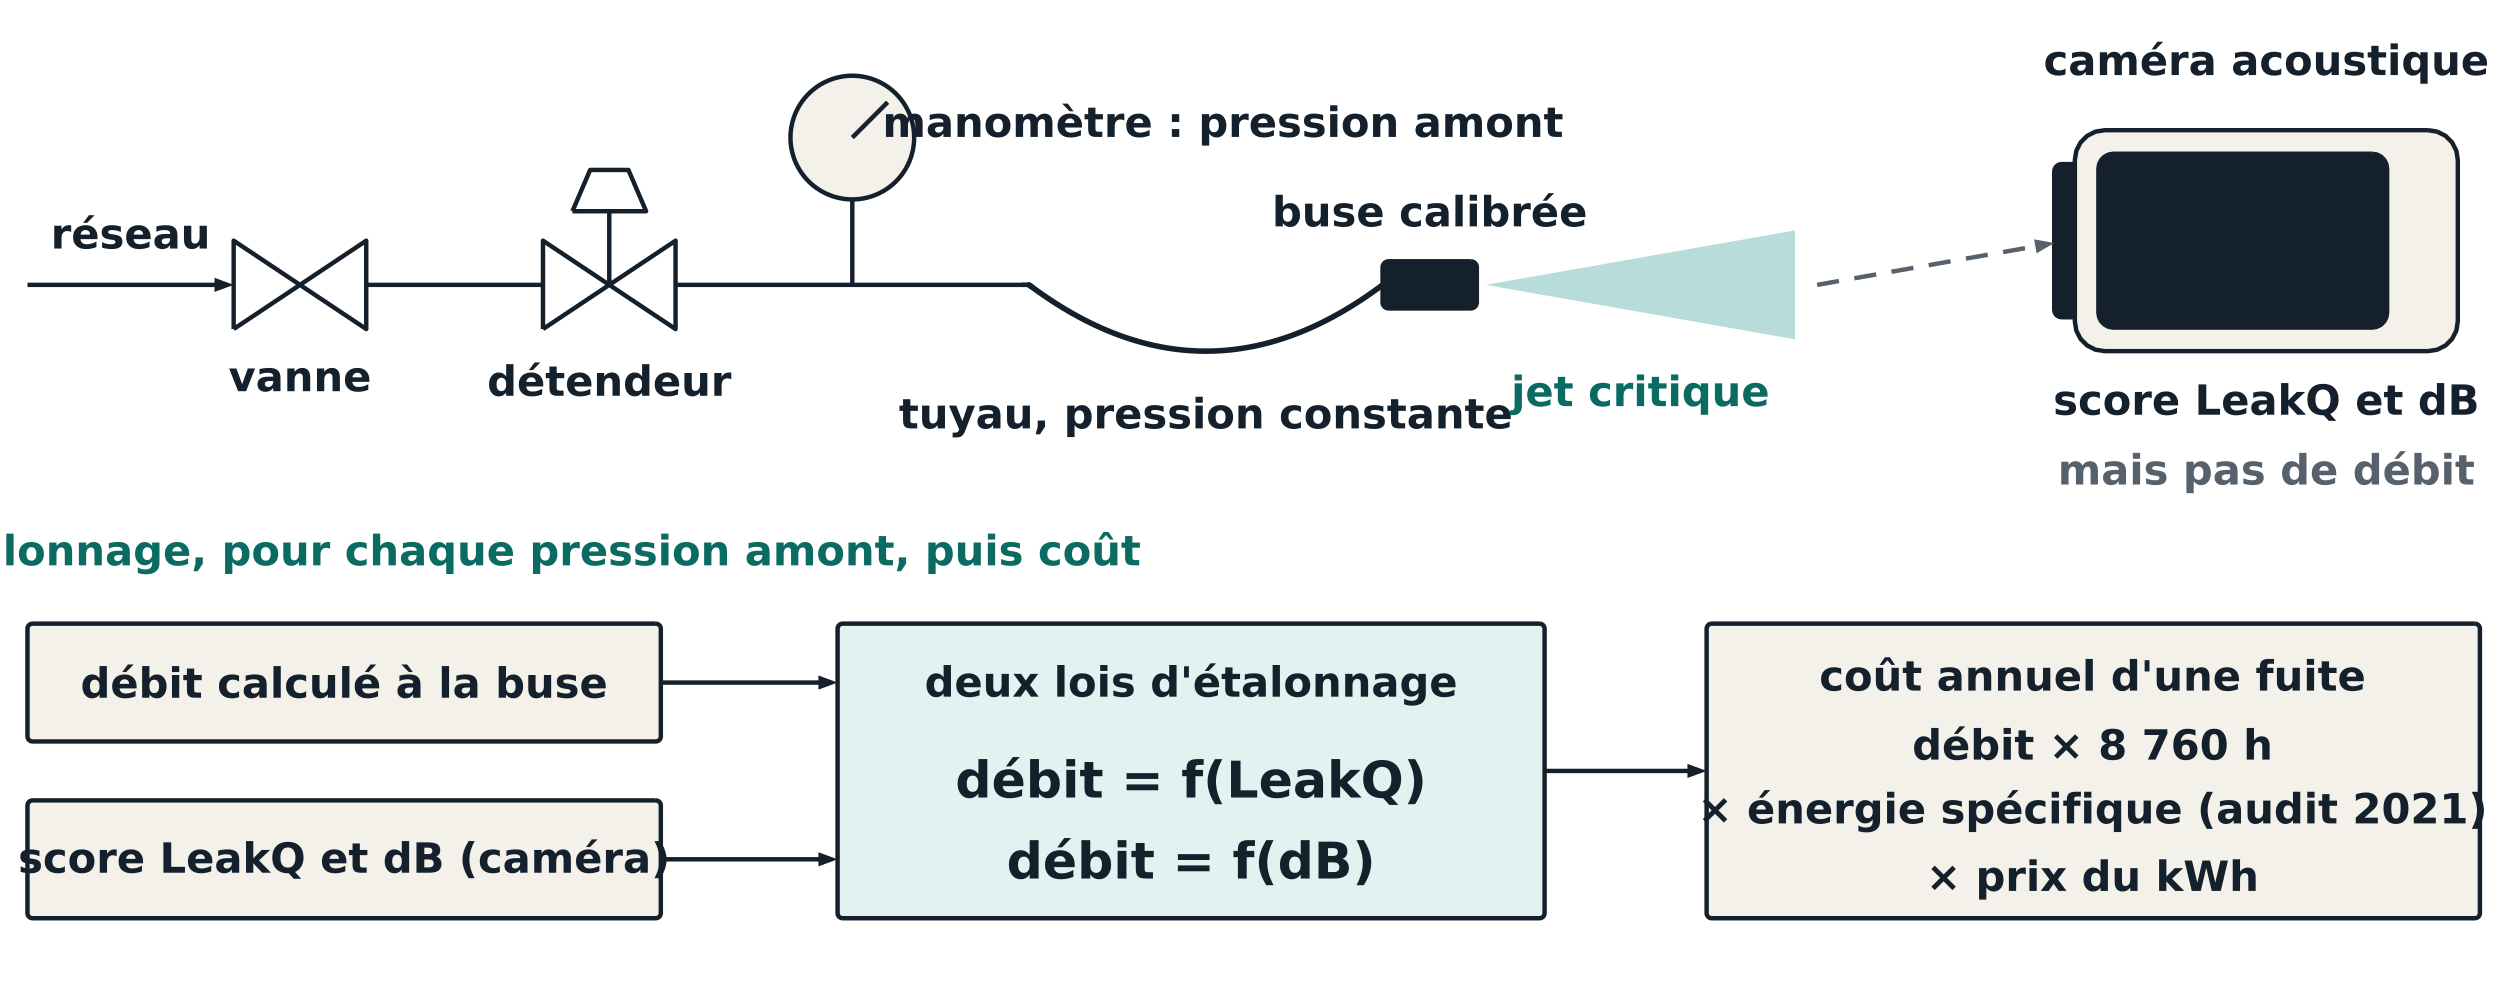
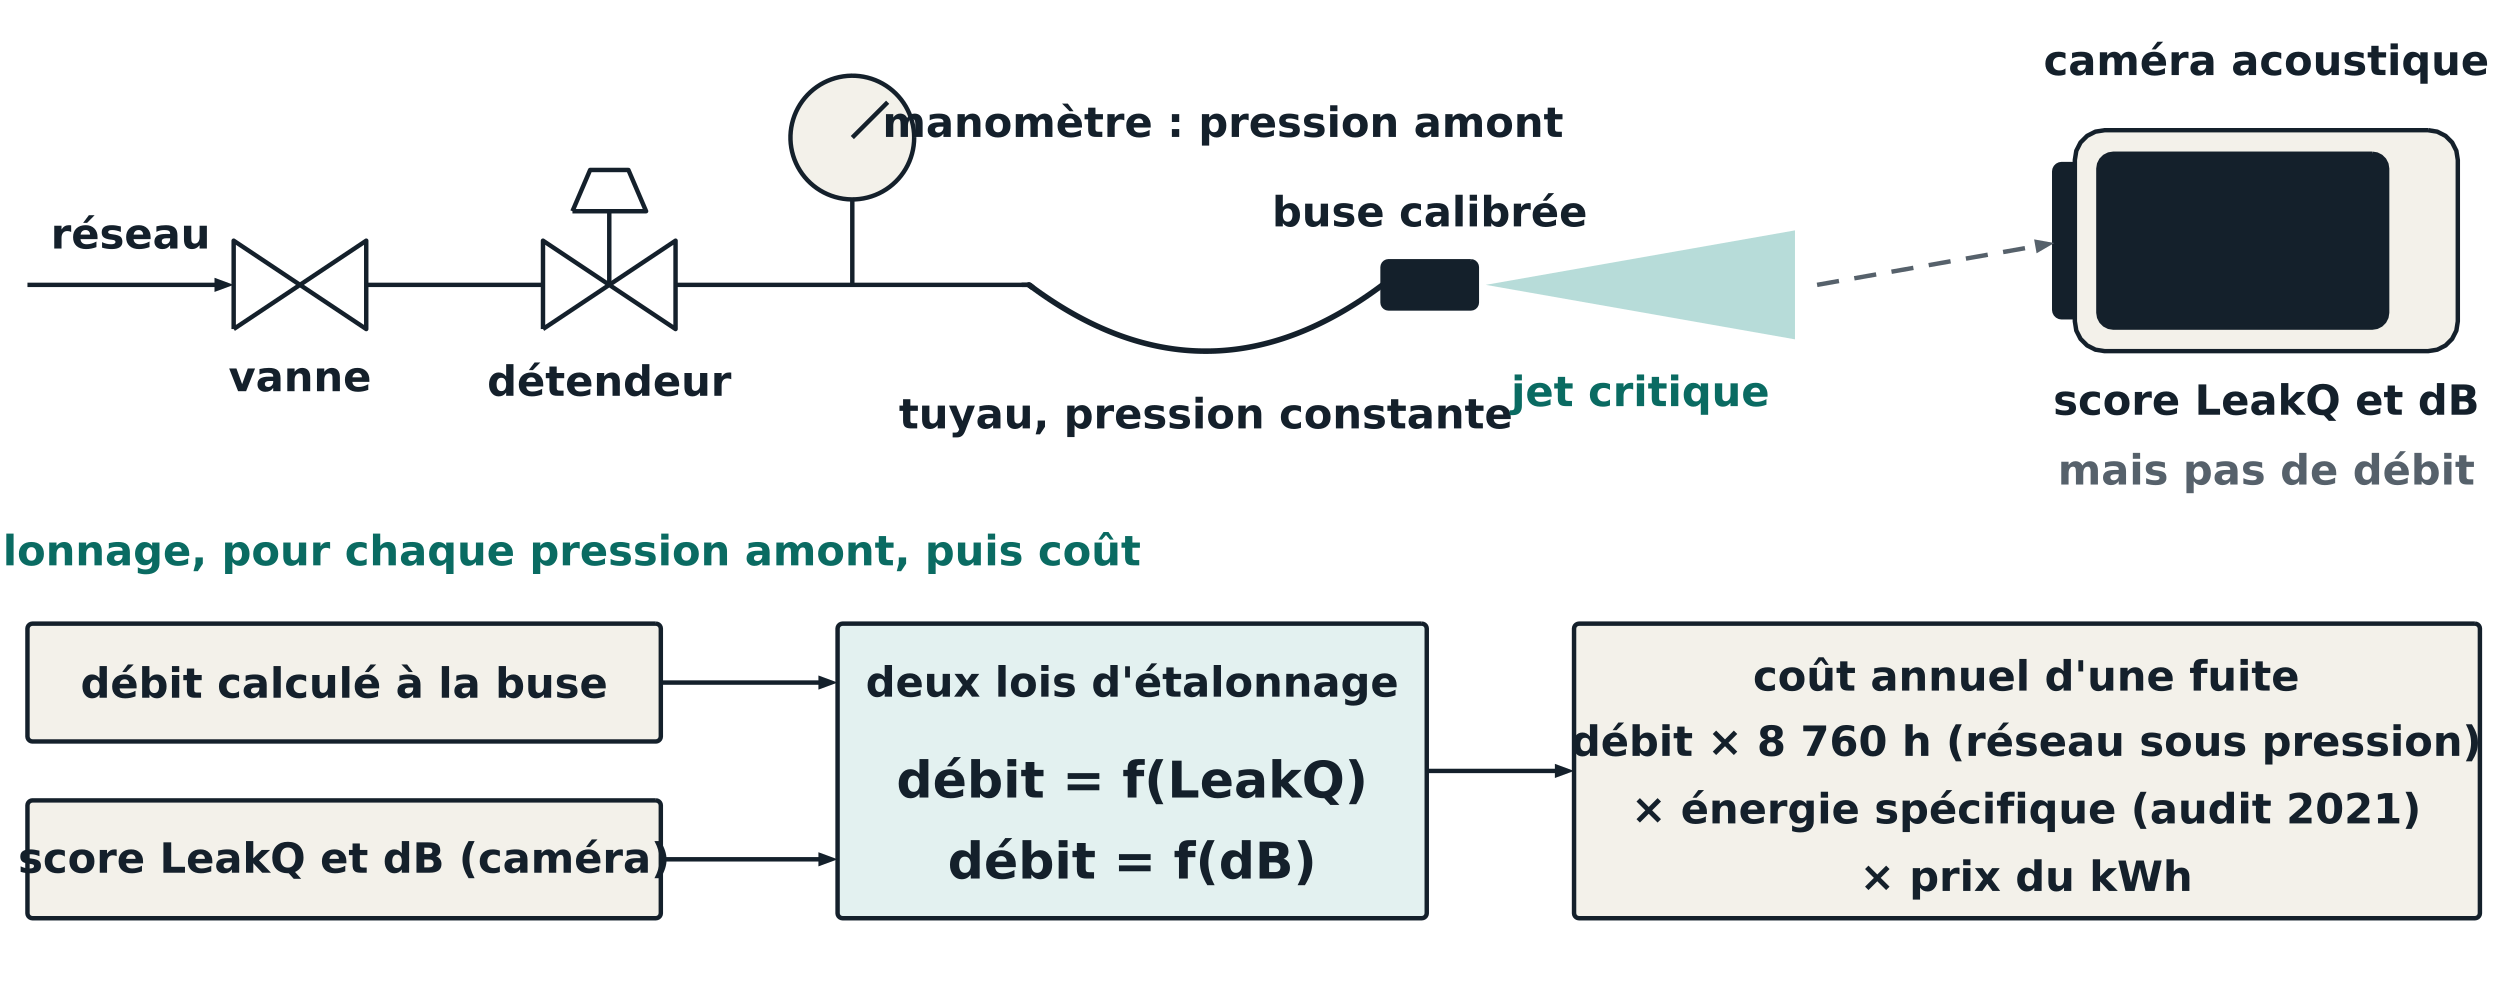
<svg xmlns="http://www.w3.org/2000/svg" viewBox="0 0 1680 660" class="tf-figure" width="1680" height="660" style="aspect-ratio: 1680 / 660" data-viewbox="0 0 1680 660" data-min-text="28" data-slot="1680x660" preserveAspectRatio="xMinYMin meet" role="img" aria-label="Banc d'étalonnage en schéma de principe : réseau d'air comprimé, vanne, détendeur, manomètre de pression amont, tuyau à pression constante, buse calibrée et jet critique, observé par une caméra acoustique qui donne un score LeakQ et des décibels mais pas de débit. En dessous, l'étalonnage : pour chaque pression amont, le débit calculé à la buse et les indications de la caméra donnent deux lois, débit en fonction du score LeakQ et débit en fonction des décibels, puis le coût annuel d'une fuite : débit fois 8 760 heures fois énergie spécifique de l'audit 2021 fois prix du kWh.">
  <defs>
    <style type="text/css">.tf-figure *{stroke-linejoin: round; stroke-linecap: butt}</style>
  </defs>
  <g id="tf-leak-bench-figure_1">
    <g id="tf-leak-bench-patch_1">
      <path d="M 0 660  L 1680 660  L 1680 0  L 0 0  L 0 660  z " style="fill: none; opacity: 0" />
    </g>
    <g id="tf-leak-bench-axes_1">
      <g id="tf-leak-bench-tf-line--0" class="tf-line">
        <path d="M 246.109 191.425  L 364.887 191.425  " clip-path="url(#tf-leak-bench-pf0071cb59c)" style="fill: none; stroke: var(--ink, #14202B); stroke-width: 2.987" />
      </g>
      <g id="tf-leak-bench-tf-line--1" class="tf-line">
        <path d="M 409.429 191.425  L 409.429 141.935  " clip-path="url(#tf-leak-bench-pf0071cb59c)" style="fill: none; stroke: var(--ink, #14202B); stroke-width: 2.987" />
      </g>
      <g id="tf-leak-bench-tf-line--2" class="tf-line">
        <path d="M 453.971 191.425  L 691.527 191.425  " clip-path="url(#tf-leak-bench-pf0071cb59c)" style="fill: none; stroke: var(--ink, #14202B); stroke-width: 2.987" />
      </g>
      <g id="tf-leak-bench-tf-line--3" class="tf-line">
        <path d="M 572.749 191.425  L 572.749 134.016  " clip-path="url(#tf-leak-bench-pf0071cb59c)" style="fill: none; stroke: var(--ink, #14202B); stroke-width: 2.987" />
      </g>
      <g id="tf-leak-bench-tf-cable--4" class="tf-cable">
        <path d="M 691.527 191.425  L 693.524 192.91  L 695.52 194.37  L 697.516 195.804  L 699.512 197.213  L 701.509 198.597  L 703.505 199.956  L 705.501 201.289  L 707.497 202.598  L 709.494 203.881  L 711.49 205.139  L 713.486 206.372  L 715.483 207.58  L 717.479 208.763  L 719.475 209.92  L 721.471 211.053  L 723.468 212.16  L 725.464 213.242  L 727.46 214.299  L 729.456 215.33  L 731.453 216.337  L 733.449 217.318  L 735.445 218.274  L 737.442 219.206  L 739.438 220.111  L 741.434 220.992  L 743.43 221.848  L 745.427 222.678  L 747.423 223.483  L 749.419 224.263  L 751.415 225.018  L 753.412 225.748  L 755.408 226.452  L 757.404 227.132  L 759.401 227.786  L 761.397 228.415  L 763.393 229.019  L 765.389 229.598  L 767.386 230.151  L 769.382 230.68  L 771.378 231.183  L 773.374 231.661  L 775.371 232.114  L 777.367 232.542  L 779.363 232.945  L 781.36 233.322  L 783.356 233.674  L 785.352 234.001  L 787.348 234.303  L 789.345 234.58  L 791.341 234.832  L 793.337 235.058  L 795.333 235.26  L 797.33 235.436  L 799.326 235.587  L 801.322 235.712  L 803.319 235.813  L 805.315 235.889  L 807.311 235.939  L 809.307 235.964  L 811.304 235.964  L 813.3 235.939  L 815.296 235.889  L 817.292 235.813  L 819.289 235.712  L 821.285 235.587  L 823.281 235.436  L 825.277 235.26  L 827.274 235.058  L 829.27 234.832  L 831.266 234.58  L 833.263 234.303  L 835.259 234.001  L 837.255 233.674  L 839.251 233.322  L 841.248 232.945  L 843.244 232.542  L 845.24 232.114  L 847.236 231.661  L 849.233 231.183  L 851.229 230.68  L 853.225 230.151  L 855.222 229.598  L 857.218 229.019  L 859.214 228.415  L 861.21 227.786  L 863.207 227.132  L 865.203 226.452  L 867.199 225.748  L 869.195 225.018  L 871.192 224.263  L 873.188 223.483  L 875.184 222.678  L 877.181 221.848  L 879.177 220.992  L 881.173 220.111  L 883.169 219.206  L 885.166 218.274  L 887.162 217.318  L 889.158 216.337  L 891.154 215.33  L 893.151 214.299  L 895.147 213.242  L 897.143 212.16  L 899.14 211.053  L 901.136 209.92  L 903.132 208.763  L 905.128 207.58  L 907.125 206.372  L 909.121 205.139  L 911.117 203.881  L 913.113 202.598  L 915.11 201.289  L 917.106 199.956  L 919.102 198.597  L 921.099 197.213  L 923.095 195.804  L 925.091 194.37  L 927.087 192.91  L 929.084 191.425  " clip-path="url(#tf-leak-bench-pf0071cb59c)" style="fill: none; stroke: var(--ink, #14202B); stroke-width: 3.733" />
      </g>
      <g id="tf-leak-bench-tf-line--38" class="tf-line">
        <path d="M 691.527 191.425  L 687.047 191.425  " clip-path="url(#tf-leak-bench-pf0071cb59c)" style="fill: none; stroke: var(--ink, #14202B); stroke-width: 2.987; stroke-linecap: round" />
      </g>
      <g id="tf-leak-bench-tf-cable--39" class="tf-cable">
        <path d="M 691.527 191.425  L 693.524 192.91  " clip-path="url(#tf-leak-bench-pf0071cb59c)" style="fill: none; stroke: var(--ink, #14202B); stroke-width: 3.733; stroke-linecap: round" />
      </g>
      <g id="tf-leak-bench-tf-polygon--5" class="tf-polygon">
        <path d="M 157.025 221.12  L 157.025 161.731  L 246.109 221.12  L 246.109 161.731  L 157.025 221.12  " clip-path="url(#tf-leak-bench-pf0071cb59c)" style="fill: none; stroke: var(--ink, #14202B); stroke-width: 2.987" />
      </g>
      <g id="tf-leak-bench-tf-polygon--6" class="tf-polygon">
        <path d="M 364.887 221.12  L 364.887 161.731  L 453.971 221.12  L 453.971 161.731  L 364.887 221.12  " clip-path="url(#tf-leak-bench-pf0071cb59c)" style="fill: none; stroke: var(--ink, #14202B); stroke-width: 2.987" />
      </g>
      <g id="tf-leak-bench-tf-polygon--7" class="tf-polygon">
        <path d="M 384.684 141.935  L 434.175 141.935  L 422.297 114.22  L 396.561 114.22  L 384.684 141.935  " clip-path="url(#tf-leak-bench-pf0071cb59c)" style="fill: none; stroke: var(--ink, #14202B); stroke-width: 2.987" />
      </g>
      <g id="tf-leak-bench-tf-circle--8" class="tf-circle">
        <path d="M 614.321 92.444  L 614.231 89.696  L 613.958 86.961  L 613.506 84.249  L 612.875 81.573  L 612.069 78.945  L 611.091 76.376  L 609.945 73.877  L 608.637 71.459  L 607.171 69.133  L 605.556 66.909  L 603.796 64.797  L 601.901 62.806  L 599.879 60.944  L 597.737 59.22  L 595.487 57.641  L 593.137 56.214  L 590.698 54.946  L 588.181 53.841  L 585.596 52.906  L 582.955 52.143  L 580.269 51.557  L 577.55 51.149  L 574.81 50.922  L 572.062 50.877  L 569.316 51.013  L 566.585 51.331  L 563.882 51.828  L 561.217 52.503  L 558.602 53.352  L 556.05 54.373  L 553.57 55.56  L 551.174 56.908  L 548.873 58.411  L 546.676 60.064  L 544.593 61.858  L 542.633 63.786  L 540.805 65.839  L 539.116 68.008  L 537.575 70.284  L 536.187 72.657  L 534.96 75.117  L 533.897 77.652  L 533.004 80.253  L 532.286 82.906  L 531.744 85.601  L 531.381 88.326  L 531.199 91.069  L 531.199 93.818  L 531.381 96.561  L 531.744 99.286  L 532.286 101.981  L 533.004 104.635  L 533.897 107.235  L 534.96 109.77  L 536.187 112.23  L 537.575 114.603  L 539.116 116.879  L 540.805 119.049  L 542.633 121.102  L 544.593 123.029  L 546.676 124.823  L 548.873 126.476  L 551.174 127.979  L 553.57 129.328  L 556.05 130.514  L 558.602 131.535  L 561.217 132.384  L 563.882 133.059  L 566.585 133.557  L 569.316 133.874  L 572.062 134.01  L 574.81 133.965  L 577.55 133.738  L 580.269 133.33  L 582.955 132.744  L 585.596 131.981  L 588.181 131.046  L 590.698 129.942  L 593.137 128.673  L 595.487 127.247  L 597.737 125.668  L 599.879 123.944  L 601.901 122.082  L 603.796 120.09  L 605.556 117.978  L 607.171 115.754  L 608.637 113.428  L 609.945 111.01  L 611.091 108.511  L 612.069 105.942  L 612.875 103.314  L 613.506 100.638  L 613.958 97.927  L 614.231 95.191  z " clip-path="url(#tf-leak-bench-pf0071cb59c)" style="fill: var(--slide-bg, #F3F1EA)" />
      </g>
      <g id="tf-leak-bench-tf-circle--9" class="tf-circle">
        <path d="M 614.321 92.444  L 614.231 89.696  L 613.958 86.961  L 613.506 84.249  L 612.875 81.573  L 612.069 78.945  L 611.091 76.376  L 609.945 73.877  L 608.637 71.459  L 607.171 69.133  L 605.556 66.909  L 603.796 64.797  L 601.901 62.806  L 599.879 60.944  L 597.737 59.22  L 595.487 57.641  L 593.137 56.214  L 590.698 54.946  L 588.181 53.841  L 585.596 52.906  L 582.955 52.143  L 580.269 51.557  L 577.55 51.149  L 574.81 50.922  L 572.062 50.877  L 569.316 51.013  L 566.585 51.331  L 563.882 51.828  L 561.217 52.503  L 558.602 53.352  L 556.05 54.373  L 553.57 55.56  L 551.174 56.908  L 548.873 58.411  L 546.676 60.064  L 544.593 61.858  L 542.633 63.786  L 540.805 65.839  L 539.116 68.008  L 537.575 70.284  L 536.187 72.657  L 534.96 75.117  L 533.897 77.652  L 533.004 80.253  L 532.286 82.906  L 531.744 85.601  L 531.381 88.326  L 531.199 91.069  L 531.199 93.818  L 531.381 96.561  L 531.744 99.286  L 532.286 101.981  L 533.004 104.635  L 533.897 107.235  L 534.96 109.77  L 536.187 112.23  L 537.575 114.603  L 539.116 116.879  L 540.805 119.049  L 542.633 121.102  L 544.593 123.029  L 546.676 124.823  L 548.873 126.476  L 551.174 127.979  L 553.57 129.328  L 556.05 130.514  L 558.602 131.535  L 561.217 132.384  L 563.882 133.059  L 566.585 133.557  L 569.316 133.874  L 572.062 134.01  L 574.81 133.965  L 577.55 133.738  L 580.269 133.33  L 582.955 132.744  L 585.596 131.981  L 588.181 131.046  L 590.698 129.942  L 593.137 128.673  L 595.487 127.247  L 597.737 125.668  L 599.879 123.944  L 601.901 122.082  L 603.796 120.09  L 605.556 117.978  L 607.171 115.754  L 608.637 113.428  L 609.945 111.01  L 611.091 108.511  L 612.069 105.942  L 612.875 103.314  L 613.506 100.638  L 613.958 97.927  L 614.231 95.191  L 614.321 92.444  " clip-path="url(#tf-leak-bench-pf0071cb59c)" style="fill: none; stroke: var(--ink, #14202B); stroke-width: 2.987" />
      </g>
      <g id="tf-leak-bench-tf-box--10" class="tf-box">
        <path d="M 988.432 175.588  L 989.668 175.784  L 990.783 176.352  L 991.668 177.237  L 992.236 178.352  L 992.432 179.588  L 992.432 203.263  L 992.236 204.499  L 991.668 205.614  L 990.783 206.499  L 989.668 207.067  L 988.432 207.263  L 933.084 207.263  L 931.848 207.067  L 930.732 206.499  L 929.848 205.614  L 929.279 204.499  L 929.084 203.263  L 929.084 179.588  L 929.279 178.352  L 929.848 177.237  L 930.732 176.352  L 931.848 175.784  L 933.084 175.588  z " clip-path="url(#tf-leak-bench-pf0071cb59c)" style="fill: var(--ink, #14202B)" />
      </g>
      <g id="tf-leak-bench-tf-box--11" class="tf-box">
        <path d="M 988.432 175.588  L 989.668 175.784  L 990.783 176.352  L 991.668 177.237  L 992.236 178.352  L 992.432 179.588  L 992.432 203.263  L 992.236 204.499  L 991.668 205.614  L 990.783 206.499  L 989.668 207.067  L 988.432 207.263  L 933.084 207.263  L 931.848 207.067  L 930.732 206.499  L 929.848 205.614  L 929.279 204.499  L 929.084 203.263  L 929.084 179.588  L 929.279 178.352  L 929.848 177.237  L 930.732 176.352  L 931.848 175.784  L 933.084 175.588  L 988.432 175.588  " clip-path="url(#tf-leak-bench-pf0071cb59c)" style="fill: none; stroke: var(--ink, #14202B); stroke-width: 2.987" />
      </g>
      <g id="tf-leak-bench-tf-polygon--12" class="tf-polygon">
        <path d="M 998.371 191.425  L 1206.233 228.049  L 1206.233 154.802  z " clip-path="url(#tf-leak-bench-pf0071cb59c)" style="fill: var(--accent, #0E8A7E); opacity: 0.3" />
      </g>
      <g id="tf-leak-bench-tf-box--13" class="tf-box">
        <path d="M 1393.257 110.26  L 1394.803 110.505  L 1396.196 111.215  L 1397.303 112.321  L 1398.013 113.715  L 1398.257 115.26  L 1398.257 208.201  L 1398.013 209.747  L 1397.303 211.14  L 1396.196 212.247  L 1394.803 212.957  L 1393.257 213.201  L 1385.441 213.201  L 1383.896 212.957  L 1382.502 212.247  L 1381.396 211.14  L 1380.685 209.747  L 1380.441 208.201  L 1380.441 115.26  L 1380.685 113.715  L 1381.396 112.321  L 1382.502 111.215  L 1383.896 110.505  L 1385.441 110.26  z " clip-path="url(#tf-leak-bench-pf0071cb59c)" style="fill: var(--ink, #14202B)" />
      </g>
      <g id="tf-leak-bench-tf-box--14" class="tf-box">
        <path d="M 1393.257 110.26  L 1394.803 110.505  L 1396.196 111.215  L 1397.303 112.321  L 1398.013 113.715  L 1398.257 115.26  L 1398.257 208.201  L 1398.013 209.747  L 1397.303 211.14  L 1396.196 212.247  L 1394.803 212.957  L 1393.257 213.201  L 1385.441 213.201  L 1383.896 212.957  L 1382.502 212.247  L 1381.396 211.14  L 1380.685 209.747  L 1380.441 208.201  L 1380.441 115.26  L 1380.685 113.715  L 1381.396 112.321  L 1382.502 111.215  L 1383.896 110.505  L 1385.441 110.26  L 1393.257 110.26  " clip-path="url(#tf-leak-bench-pf0071cb59c)" style="fill: none; stroke: var(--ink, #14202B); stroke-width: 2.987" />
      </g>
      <g id="tf-leak-bench-tf-box--15" class="tf-box">
        <path d="M 1631.651 87.495  L 1637.831 88.473  L 1643.407 91.314  L 1647.831 95.739  L 1650.672 101.314  L 1651.651 107.495  L 1651.651 215.967  L 1650.672 222.148  L 1647.831 227.723  L 1643.407 232.148  L 1637.831 234.988  L 1631.651 235.967  L 1414.298 235.967  L 1408.118 234.988  L 1402.542 232.148  L 1398.118 227.723  L 1395.277 222.148  L 1394.298 215.967  L 1394.298 107.495  L 1395.277 101.314  L 1398.118 95.739  L 1402.542 91.314  L 1408.118 88.473  L 1414.298 87.495  z " clip-path="url(#tf-leak-bench-pf0071cb59c)" style="fill: var(--slide-bg, #F3F1EA)" />
      </g>
      <g id="tf-leak-bench-tf-box--16" class="tf-box">
        <path d="M 1631.651 87.495  L 1637.831 88.473  L 1643.407 91.314  L 1647.831 95.739  L 1650.672 101.314  L 1651.651 107.495  L 1651.651 215.967  L 1650.672 222.148  L 1647.831 227.723  L 1643.407 232.148  L 1637.831 234.988  L 1631.651 235.967  L 1414.298 235.967  L 1408.118 234.988  L 1402.542 232.148  L 1398.118 227.723  L 1395.277 222.148  L 1394.298 215.967  L 1394.298 107.495  L 1395.277 101.314  L 1398.118 95.739  L 1402.542 91.314  L 1408.118 88.473  L 1414.298 87.495  L 1631.651 87.495  " clip-path="url(#tf-leak-bench-pf0071cb59c)" style="fill: none; stroke: var(--ink, #14202B); stroke-width: 2.987" />
      </g>
      <g id="tf-leak-bench-tf-box--17" class="tf-box">
        <path d="M 440.713 419.084  L 441.751 419.248  L 442.688 419.725  L 443.431 420.469  L 443.908 421.405  L 444.073 422.444  L 444.073 494.909  L 443.908 495.947  L 443.431 496.884  L 442.688 497.627  L 441.751 498.105  L 440.713 498.269  L 21.811 498.269  L 20.773 498.105  L 19.836 497.627  L 19.093 496.884  L 18.615 495.947  L 18.451 494.909  L 18.451 422.444  L 18.615 421.405  L 19.093 420.469  L 19.836 419.725  L 20.773 419.248  L 21.811 419.084  z " clip-path="url(#tf-leak-bench-pf0071cb59c)" style="fill: var(--slide-bg, #F3F1EA)" />
      </g>
      <g id="tf-leak-bench-tf-box--18" class="tf-box">
        <path d="M 440.713 419.084  L 441.751 419.248  L 442.688 419.725  L 443.431 420.469  L 443.908 421.405  L 444.073 422.444  L 444.073 494.909  L 443.908 495.947  L 443.431 496.884  L 442.688 497.627  L 441.751 498.105  L 440.713 498.269  L 21.811 498.269  L 20.773 498.105  L 19.836 497.627  L 19.093 496.884  L 18.615 495.947  L 18.451 494.909  L 18.451 422.444  L 18.615 421.405  L 19.093 420.469  L 19.836 419.725  L 20.773 419.248  L 21.811 419.084  L 440.713 419.084  " clip-path="url(#tf-leak-bench-pf0071cb59c)" style="fill: none; stroke: var(--ink, #14202B); stroke-width: 2.987" />
      </g>
      <g id="tf-leak-bench-tf-box--19" class="tf-box">
        <path d="M 440.713 537.862  L 441.751 538.026  L 442.688 538.504  L 443.431 539.247  L 443.908 540.184  L 444.073 541.222  L 444.073 613.687  L 443.908 614.726  L 443.431 615.662  L 442.688 616.406  L 441.751 616.883  L 440.713 617.047  L 21.811 617.047  L 20.773 616.883  L 19.836 616.406  L 19.093 615.662  L 18.615 614.726  L 18.451 613.687  L 18.451 541.222  L 18.615 540.184  L 19.093 539.247  L 19.836 538.504  L 20.773 538.026  L 21.811 537.862  z " clip-path="url(#tf-leak-bench-pf0071cb59c)" style="fill: var(--slide-bg, #F3F1EA)" />
      </g>
      <g id="tf-leak-bench-tf-box--20" class="tf-box">
        <path d="M 440.713 537.862  L 441.751 538.026  L 442.688 538.504  L 443.431 539.247  L 443.908 540.184  L 444.073 541.222  L 444.073 613.687  L 443.908 614.726  L 443.431 615.662  L 442.688 616.406  L 441.751 616.883  L 440.713 617.047  L 21.811 617.047  L 20.773 616.883  L 19.836 616.406  L 19.093 615.662  L 18.615 614.726  L 18.451 613.687  L 18.451 541.222  L 18.615 540.184  L 19.093 539.247  L 19.836 538.504  L 20.773 538.026  L 21.811 537.862  L 440.713 537.862  " clip-path="url(#tf-leak-bench-pf0071cb59c)" style="fill: none; stroke: var(--ink, #14202B); stroke-width: 2.987" />
      </g>
      <g id="tf-leak-bench-tf-box--21" class="tf-box">
-         <path d="M 1034.604 419.084  L 1035.642 419.248  L 1036.579 419.725  L 1037.322 420.469  L 1037.799 421.405  L 1037.964 422.444  L 1037.964 613.687  L 1037.799 614.726  L 1037.322 615.662  L 1036.579 616.406  L 1035.642 616.883  L 1034.604 617.047  L 566.211 617.047  L 565.173 616.883  L 564.236 616.406  L 563.493 615.662  L 563.015 614.726  L 562.851 613.687  L 562.851 422.444  L 563.015 421.405  L 563.493 420.469  L 564.236 419.725  L 565.173 419.248  L 566.211 419.084  z " clip-path="url(#tf-leak-bench-pf0071cb59c)" style="fill: var(--accent, #0E8A7E); opacity: 0.12" />
+         <path d="M 955.418 419.084  L 956.456 419.248  L 957.393 419.725  L 958.136 420.469  L 958.614 421.405  L 958.778 422.444  L 958.778 613.687  L 958.614 614.726  L 958.136 615.662  L 957.393 616.406  L 956.456 616.883  L 955.418 617.047  L 566.211 617.047  L 565.173 616.883  L 564.236 616.406  L 563.493 615.662  L 563.015 614.726  L 562.851 613.687  L 562.851 422.444  L 563.015 421.405  L 563.493 420.469  L 564.236 419.725  L 565.173 419.248  L 566.211 419.084  z " clip-path="url(#tf-leak-bench-pf0071cb59c)" style="fill: var(--accent, #0E8A7E); opacity: 0.12" />
      </g>
      <g id="tf-leak-bench-tf-box--22" class="tf-box">
-         <path d="M 1034.604 419.084  L 1035.642 419.248  L 1036.579 419.725  L 1037.322 420.469  L 1037.799 421.405  L 1037.964 422.444  L 1037.964 613.687  L 1037.799 614.726  L 1037.322 615.662  L 1036.579 616.406  L 1035.642 616.883  L 1034.604 617.047  L 566.211 617.047  L 565.173 616.883  L 564.236 616.406  L 563.493 615.662  L 563.015 614.726  L 562.851 613.687  L 562.851 422.444  L 563.015 421.405  L 563.493 420.469  L 564.236 419.725  L 565.173 419.248  L 566.211 419.084  L 1034.604 419.084  " clip-path="url(#tf-leak-bench-pf0071cb59c)" style="fill: none; stroke: var(--ink, #14202B); stroke-width: 2.987" />
+         <path d="M 955.418 419.084  L 956.456 419.248  L 957.393 419.725  L 958.136 420.469  L 958.614 421.405  L 958.778 422.444  L 958.778 613.687  L 958.614 614.726  L 958.136 615.662  L 957.393 616.406  L 956.456 616.883  L 955.418 617.047  L 566.211 617.047  L 565.173 616.883  L 564.236 616.406  L 563.493 615.662  L 563.015 614.726  L 562.851 613.687  L 562.851 422.444  L 563.015 421.405  L 563.493 420.469  L 564.236 419.725  L 565.173 419.248  L 566.211 419.084  L 955.418 419.084  " clip-path="url(#tf-leak-bench-pf0071cb59c)" style="fill: none; stroke: var(--ink, #14202B); stroke-width: 2.987" />
      </g>
      <g id="tf-leak-bench-tf-box--23" class="tf-box">
-         <path d="M 1663.138 419.084  L 1664.176 419.248  L 1665.113 419.725  L 1665.856 420.469  L 1666.334 421.405  L 1666.498 422.444  L 1666.498 613.687  L 1666.334 614.726  L 1665.856 615.662  L 1665.113 616.406  L 1664.176 616.883  L 1663.138 617.047  L 1150.204 617.047  L 1149.165 616.883  L 1148.229 616.406  L 1147.485 615.662  L 1147.008 614.726  L 1146.844 613.687  L 1146.844 422.444  L 1147.008 421.405  L 1147.485 420.469  L 1148.229 419.725  L 1149.165 419.248  L 1150.204 419.084  z " clip-path="url(#tf-leak-bench-pf0071cb59c)" style="fill: var(--slide-bg, #F3F1EA)" />
+         <path d="M 1663.138 419.084  L 1664.176 419.248  L 1665.113 419.725  L 1665.856 420.469  L 1666.334 421.405  L 1666.498 422.444  L 1666.498 613.687  L 1666.334 614.726  L 1665.856 615.662  L 1665.113 616.406  L 1664.176 616.883  L 1663.138 617.047  L 1061.12 617.047  L 1060.082 616.883  L 1059.145 616.406  L 1058.402 615.662  L 1057.924 614.726  L 1057.76 613.687  L 1057.76 422.444  L 1057.924 421.405  L 1058.402 420.469  L 1059.145 419.725  L 1060.082 419.248  L 1061.12 419.084  z " clip-path="url(#tf-leak-bench-pf0071cb59c)" style="fill: var(--slide-bg, #F3F1EA)" />
      </g>
      <g id="tf-leak-bench-tf-box--24" class="tf-box">
-         <path d="M 1663.138 419.084  L 1664.176 419.248  L 1665.113 419.725  L 1665.856 420.469  L 1666.334 421.405  L 1666.498 422.444  L 1666.498 613.687  L 1666.334 614.726  L 1665.856 615.662  L 1665.113 616.406  L 1664.176 616.883  L 1663.138 617.047  L 1150.204 617.047  L 1149.165 616.883  L 1148.229 616.406  L 1147.485 615.662  L 1147.008 614.726  L 1146.844 613.687  L 1146.844 422.444  L 1147.008 421.405  L 1147.485 420.469  L 1148.229 419.725  L 1149.165 419.248  L 1150.204 419.084  L 1663.138 419.084  " clip-path="url(#tf-leak-bench-pf0071cb59c)" style="fill: none; stroke: var(--ink, #14202B); stroke-width: 2.987" />
+         <path d="M 1663.138 419.084  L 1664.176 419.248  L 1665.113 419.725  L 1665.856 420.469  L 1666.334 421.405  L 1666.498 422.444  L 1666.498 613.687  L 1666.334 614.726  L 1665.856 615.662  L 1665.113 616.406  L 1664.176 616.883  L 1663.138 617.047  L 1061.12 617.047  L 1060.082 616.883  L 1059.145 616.406  L 1058.402 615.662  L 1057.924 614.726  L 1057.76 613.687  L 1057.76 422.444  L 1057.924 421.405  L 1058.402 420.469  L 1059.145 419.725  L 1060.082 419.248  L 1061.12 419.084  L 1663.138 419.084  " clip-path="url(#tf-leak-bench-pf0071cb59c)" style="fill: none; stroke: var(--ink, #14202B); stroke-width: 2.987" />
      </g>
      <g id="tf-leak-bench-tf-arrow--25" class="tf-arrow">
        <path d="M 18.451 191.425  L 145.433 191.425  " clip-path="url(#tf-leak-bench-pf0071cb59c)" style="fill: none; stroke: var(--ink, #14202B); stroke-width: 2.987" />
      </g>
      <g id="tf-leak-bench-tf-arrow--26" class="tf-arrow">
        <path d="M 1221.08 191.425  L 1369.025 165.317  " clip-path="url(#tf-leak-bench-pf0071cb59c)" style="fill: none; stroke-dasharray: 14.933,10.453; stroke-dashoffset: 0; stroke: var(--muted, #56616B); stroke-width: 2.987" />
      </g>
      <g id="tf-leak-bench-tf-arrow--27" class="tf-arrow">
        <path d="M 444.073 458.676  L 551.259 458.676  " clip-path="url(#tf-leak-bench-pf0071cb59c)" style="fill: none; stroke: var(--ink, #14202B); stroke-width: 2.987" />
      </g>
      <g id="tf-leak-bench-tf-arrow--28" class="tf-arrow">
        <path d="M 444.073 577.455  L 551.259 577.455  " clip-path="url(#tf-leak-bench-pf0071cb59c)" style="fill: none; stroke: var(--ink, #14202B); stroke-width: 2.987" />
      </g>
      <g id="tf-leak-bench-tf-arrow--29" class="tf-arrow">
-         <path d="M 1037.964 518.065  L 1135.252 518.065  " clip-path="url(#tf-leak-bench-pf0071cb59c)" style="fill: none; stroke: var(--ink, #14202B); stroke-width: 2.987" />
+         <path d="M 958.778 518.065  L 1046.168 518.065  " clip-path="url(#tf-leak-bench-pf0071cb59c)" style="fill: none; stroke: var(--ink, #14202B); stroke-width: 2.987" />
      </g>
      <g id="tf-leak-bench-tf-arrow--30" class="tf-arrow">
        <path d="M 157.025 191.425  L 144.145 186.665  L 144.145 196.185  z " clip-path="url(#tf-leak-bench-pf0071cb59c)" style="fill: var(--ink, #14202B)" />
      </g>
      <g id="tf-leak-bench-tf-arrow--31" class="tf-arrow">
        <path d="M 1380.441 163.303  L 1366.929 160.854  L 1368.584 170.229  z " clip-path="url(#tf-leak-bench-pf0071cb59c)" style="fill: var(--muted, #56616B)" />
      </g>
      <g id="tf-leak-bench-tf-arrow--32" class="tf-arrow">
        <path d="M 562.851 458.676  L 549.971 453.916  L 549.971 463.436  z " clip-path="url(#tf-leak-bench-pf0071cb59c)" style="fill: var(--ink, #14202B)" />
      </g>
      <g id="tf-leak-bench-tf-arrow--33" class="tf-arrow">
        <path d="M 562.851 577.455  L 549.971 572.695  L 549.971 582.215  z " clip-path="url(#tf-leak-bench-pf0071cb59c)" style="fill: var(--ink, #14202B)" />
      </g>
      <g id="tf-leak-bench-tf-arrow--34" class="tf-arrow">
-         <path d="M 1146.844 518.065  L 1133.964 513.305  L 1133.964 522.825  z " clip-path="url(#tf-leak-bench-pf0071cb59c)" style="fill: var(--ink, #14202B)" />
+         <path d="M 1057.76 518.065  L 1044.88 513.305  L 1044.88 522.825  z " clip-path="url(#tf-leak-bench-pf0071cb59c)" style="fill: var(--ink, #14202B)" />
      </g>
      <g id="tf-leak-bench-tf-line--35" class="tf-line">
        <path d="M 572.749 92.444  L 596.505 68.688  " clip-path="url(#tf-leak-bench-pf0071cb59c)" style="fill: none; stroke: var(--ink, #14202B); stroke-width: 2.987" />
      </g>
      <g id="tf-leak-bench-tf-box--36" class="tf-box">
        <path d="M 1594.14 103.332  L 1597.23 103.821  L 1600.017 105.241  L 1602.23 107.454  L 1603.65 110.241  L 1604.14 113.332  L 1604.14 210.13  L 1603.65 213.22  L 1602.23 216.008  L 1600.017 218.22  L 1597.23 219.641  L 1594.14 220.13  L 1420.135 220.13  L 1417.045 219.641  L 1414.257 218.22  L 1412.045 216.008  L 1410.625 213.22  L 1410.135 210.13  L 1410.135 113.332  L 1410.625 110.241  L 1412.045 107.454  L 1414.257 105.241  L 1417.045 103.821  L 1420.135 103.332  z " clip-path="url(#tf-leak-bench-pf0071cb59c)" style="fill: var(--ink, #14202B)" />
      </g>
      <g id="tf-leak-bench-tf-box--37" class="tf-box">
        <path d="M 1594.14 103.332  L 1597.23 103.821  L 1600.017 105.241  L 1602.23 107.454  L 1603.65 110.241  L 1604.14 113.332  L 1604.14 210.13  L 1603.65 213.22  L 1602.23 216.008  L 1600.017 218.22  L 1597.23 219.641  L 1594.14 220.13  L 1420.135 220.13  L 1417.045 219.641  L 1414.257 218.22  L 1412.045 216.008  L 1410.625 213.22  L 1410.135 210.13  L 1410.135 113.332  L 1410.625 110.241  L 1412.045 107.454  L 1414.257 105.241  L 1417.045 103.821  L 1420.135 103.332  L 1594.14 103.332  " clip-path="url(#tf-leak-bench-pf0071cb59c)" style="fill: none; stroke: var(--ink, #14202B); stroke-width: 2.987" />
      </g>
      <g id="tf-leak-bench-tf-label--40" class="tf-label tf-ink">
        <text style="font-weight: 600; font-size: 28px; font-family: 'Instrument Sans', 'DejaVu Sans'; text-anchor: middle; fill: var(--ink, #14202B)" x="231.262" y="468.896" transform="rotate(-0 231.2618 468.8964)">débit calculé à la buse</text>
      </g>
      <g id="tf-leak-bench-tf-label--41" class="tf-label tf-ink">
        <text style="font-weight: 600; font-size: 28px; font-family: 'Instrument Sans', 'DejaVu Sans'; text-anchor: middle; fill: var(--ink, #14202B)" x="231.262" y="586.471" transform="rotate(-0 231.2618 586.4714)">score LeakQ et dB (caméra)</text>
      </g>
      <g id="tf-leak-bench-tf-label--42" class="tf-label tf-ink">
        <text style="font-weight: 600; font-size: 28px; font-family: 'Instrument Sans', 'DejaVu Sans'; text-anchor: middle; fill: var(--ink, #14202B)" x="87.738" y="167.002" transform="rotate(-0 87.73818 167.0018)">réseau</text>
      </g>
      <g id="tf-leak-bench-tf-label--43" class="tf-label tf-ink">
        <text style="font-weight: 600; font-size: 28px; font-family: 'Instrument Sans', 'DejaVu Sans'; text-anchor: middle; fill: var(--ink, #14202B)" x="201.567" y="262.904" transform="rotate(-0 201.5673 262.9036)">vanne</text>
      </g>
      <g id="tf-leak-bench-tf-label--44" class="tf-label tf-ink">
        <text style="font-weight: 600; font-size: 28px; font-family: 'Instrument Sans', 'DejaVu Sans'; text-anchor: middle; fill: var(--ink, #14202B)" x="409.429" y="265.984" transform="rotate(-0 409.4291 265.9836)">détendeur</text>
      </g>
      <g id="tf-leak-bench-tf-label--45" class="tf-label tf-ink">
        <text style="font-weight: 600; font-size: 28px; font-family: 'Instrument Sans', 'DejaVu Sans'; text-anchor: middle; fill: var(--ink, #14202B)" x="821.833" y="92.015" transform="rotate(-0 821.8335 92.01509)">manomètre : pression amont</text>
      </g>
      <g id="tf-leak-bench-tf-label--46" class="tf-label tf-ink">
        <text style="font-weight: 600; font-size: 28px; font-family: 'Instrument Sans', 'DejaVu Sans'; text-anchor: middle; fill: var(--ink, #14202B)" x="810.305" y="287.901" transform="rotate(-0 810.3055 287.9007)">tuyau, pression constante</text>
      </g>
      <g id="tf-leak-bench-tf-label--47" class="tf-label tf-ink">
        <text style="font-weight: 600; font-size: 28px; font-family: 'Instrument Sans', 'DejaVu Sans'; text-anchor: middle; fill: var(--ink, #14202B)" x="960.758" y="152.155" transform="rotate(-0 960.7578 152.1545)">buse calibrée</text>
      </g>
      <g id="tf-leak-bench-tf-label--48" class="tf-label tf-ink">
        <text style="font-weight: 600; font-size: 28px; font-family: 'Instrument Sans', 'DejaVu Sans'; text-anchor: middle; fill: var(--accent-text, #0A6B62)" x="1102.302" y="272.913" transform="rotate(-0 1102.302 272.9134)">jet critique</text>
      </g>
      <g id="tf-leak-bench-tf-label--49" class="tf-label tf-ink">
        <text style="font-weight: 600; font-size: 28px; font-family: 'Instrument Sans', 'DejaVu Sans'; text-anchor: middle; fill: var(--ink, #14202B)" x="1522.975" y="50.443" transform="rotate(-0 1522.975 50.44273)">caméra acoustique</text>
      </g>
      <g id="tf-leak-bench-tf-label--50" class="tf-label tf-ink">
        <text style="font-weight: 600; font-size: 28px; font-family: 'Instrument Sans', 'DejaVu Sans'; text-anchor: middle; fill: var(--ink, #14202B)" x="1522.975" y="278.711" transform="rotate(-0 1522.975 278.7113)">score LeakQ et dB</text>
      </g>
      <g id="tf-leak-bench-tf-label--51" class="tf-label tf-ink">
        <text style="font-weight: 600; font-size: 28px; font-family: 'Instrument Sans', 'DejaVu Sans'; text-anchor: middle; fill: var(--muted, #56616B)" x="1522.975" y="325.612" transform="rotate(-0 1522.975 325.6122)">mais pas de débit</text>
      </g>
      <g id="tf-leak-bench-tf-label--52" class="tf-label tf-ink">
        <text style="font-weight: 700; font-size: 28px; font-family: 'Instrument Sans', 'DejaVu Sans'; text-anchor: middle; fill: var(--accent-text, #0A6B62)" x="358.56" y="379.883" transform="rotate(-0 358.5603 379.8827)">Étalonnage, pour chaque pression amont, puis coût</text>
      </g>
      <g id="tf-leak-bench-tf-label--53" class="tf-label tf-ink">
-         <text style="font-weight: 600; font-size: 28px; font-family: 'Instrument Sans', 'DejaVu Sans'; text-anchor: middle; fill: var(--ink, #14202B)" x="800.407" y="468.146" transform="rotate(-0 800.4073 468.146)">deux lois d'étalonnage</text>
+         <text style="font-weight: 600; font-size: 28px; font-family: 'Instrument Sans', 'DejaVu Sans'; text-anchor: middle; fill: var(--ink, #14202B)" x="760.815" y="468.146" transform="rotate(-0 760.8145 468.146)">deux lois d'étalonnage</text>
      </g>
      <g id="tf-leak-bench-tf-label--54" class="tf-label tf-ink">
-         <text style="font-weight: 600; font-size: 34px; font-family: 'Instrument Sans', 'DejaVu Sans'; text-anchor: middle; fill: var(--ink, #14202B)" x="800.407" y="535.943" transform="rotate(-0 800.4073 535.9432)">débit = f(LeakQ)</text>
+         <text style="font-weight: 600; font-size: 34px; font-family: 'Instrument Sans', 'DejaVu Sans'; text-anchor: middle; fill: var(--ink, #14202B)" x="760.815" y="535.943" transform="rotate(-0 760.8145 535.9432)">débit = f(LeakQ)</text>
      </g>
      <g id="tf-leak-bench-tf-label--55" class="tf-label tf-ink">
-         <text style="font-weight: 600; font-size: 34px; font-family: 'Instrument Sans', 'DejaVu Sans'; text-anchor: middle; fill: var(--ink, #14202B)" x="800.407" y="590.383" transform="rotate(-0 800.4073 590.3832)">débit = f(dB)</text>
+         <text style="font-weight: 600; font-size: 34px; font-family: 'Instrument Sans', 'DejaVu Sans'; text-anchor: middle; fill: var(--ink, #14202B)" x="760.815" y="590.383" transform="rotate(-0 760.8145 590.3832)">débit = f(dB)</text>
      </g>
      <g id="tf-leak-bench-tf-label--56" class="tf-label tf-ink">
-         <text style="font-weight: 700; font-size: 28px; font-family: 'Instrument Sans', 'DejaVu Sans'; text-anchor: middle; fill: var(--ink, #14202B)" x="1406.176" y="464.074" transform="rotate(-0 1406.176 464.0741)">coût annuel d'une fuite</text>
+         <text style="font-weight: 700; font-size: 28px; font-family: 'Instrument Sans', 'DejaVu Sans'; text-anchor: middle; fill: var(--ink, #14202B)" x="1361.634" y="464.074" transform="rotate(-0 1361.634 464.0741)">coût annuel d'une fuite</text>
      </g>
      <g id="tf-leak-bench-tf-label--57" class="tf-label tf-ink">
-         <text style="font-weight: 600; font-size: 28px; font-family: 'Instrument Sans', 'DejaVu Sans'; text-anchor: middle; fill: var(--ink, #14202B)" x="1406.176" y="510.469" transform="rotate(-0 1406.176 510.4687)">débit × 8 760 h</text>
+         <text style="font-weight: 600; font-size: 28px; font-family: 'Instrument Sans', 'DejaVu Sans'; text-anchor: middle; fill: var(--ink, #14202B)" x="1361.634" y="507.936" transform="rotate(-0 1361.634 507.9356)">débit × 8 760 h (réseau sous pression)</text>
      </g>
      <g id="tf-leak-bench-tf-label--58" class="tf-label tf-ink">
-         <text style="font-weight: 600; font-size: 28px; font-family: 'Instrument Sans', 'DejaVu Sans'; text-anchor: middle; fill: var(--ink, #14202B)" x="1406.176" y="553.327" transform="rotate(-0 1406.176 553.3272)">× énergie spécifique (audit 2021)</text>
+         <text style="font-weight: 600; font-size: 28px; font-family: 'Instrument Sans', 'DejaVu Sans'; text-anchor: middle; fill: var(--ink, #14202B)" x="1361.634" y="553.327" transform="rotate(-0 1361.634 553.3272)">× énergie spécifique (audit 2021)</text>
      </g>
      <g id="tf-leak-bench-tf-label--59" class="tf-label tf-ink">
-         <text style="font-weight: 600; font-size: 28px; font-family: 'Instrument Sans', 'DejaVu Sans'; text-anchor: middle; fill: var(--ink, #14202B)" x="1406.176" y="598.704" transform="rotate(-0 1406.176 598.7036)">× prix du kWh</text>
+         <text style="font-weight: 600; font-size: 28px; font-family: 'Instrument Sans', 'DejaVu Sans'; text-anchor: middle; fill: var(--ink, #14202B)" x="1361.634" y="598.704" transform="rotate(-0 1361.634 598.7036)">× prix du kWh</text>
      </g>
    </g>
  </g>
  <defs>
    <clipPath id="tf-leak-bench-pf0071cb59c">
      <rect x="0" y="0" width="1680" height="660" />
    </clipPath>
  </defs>
</svg>
